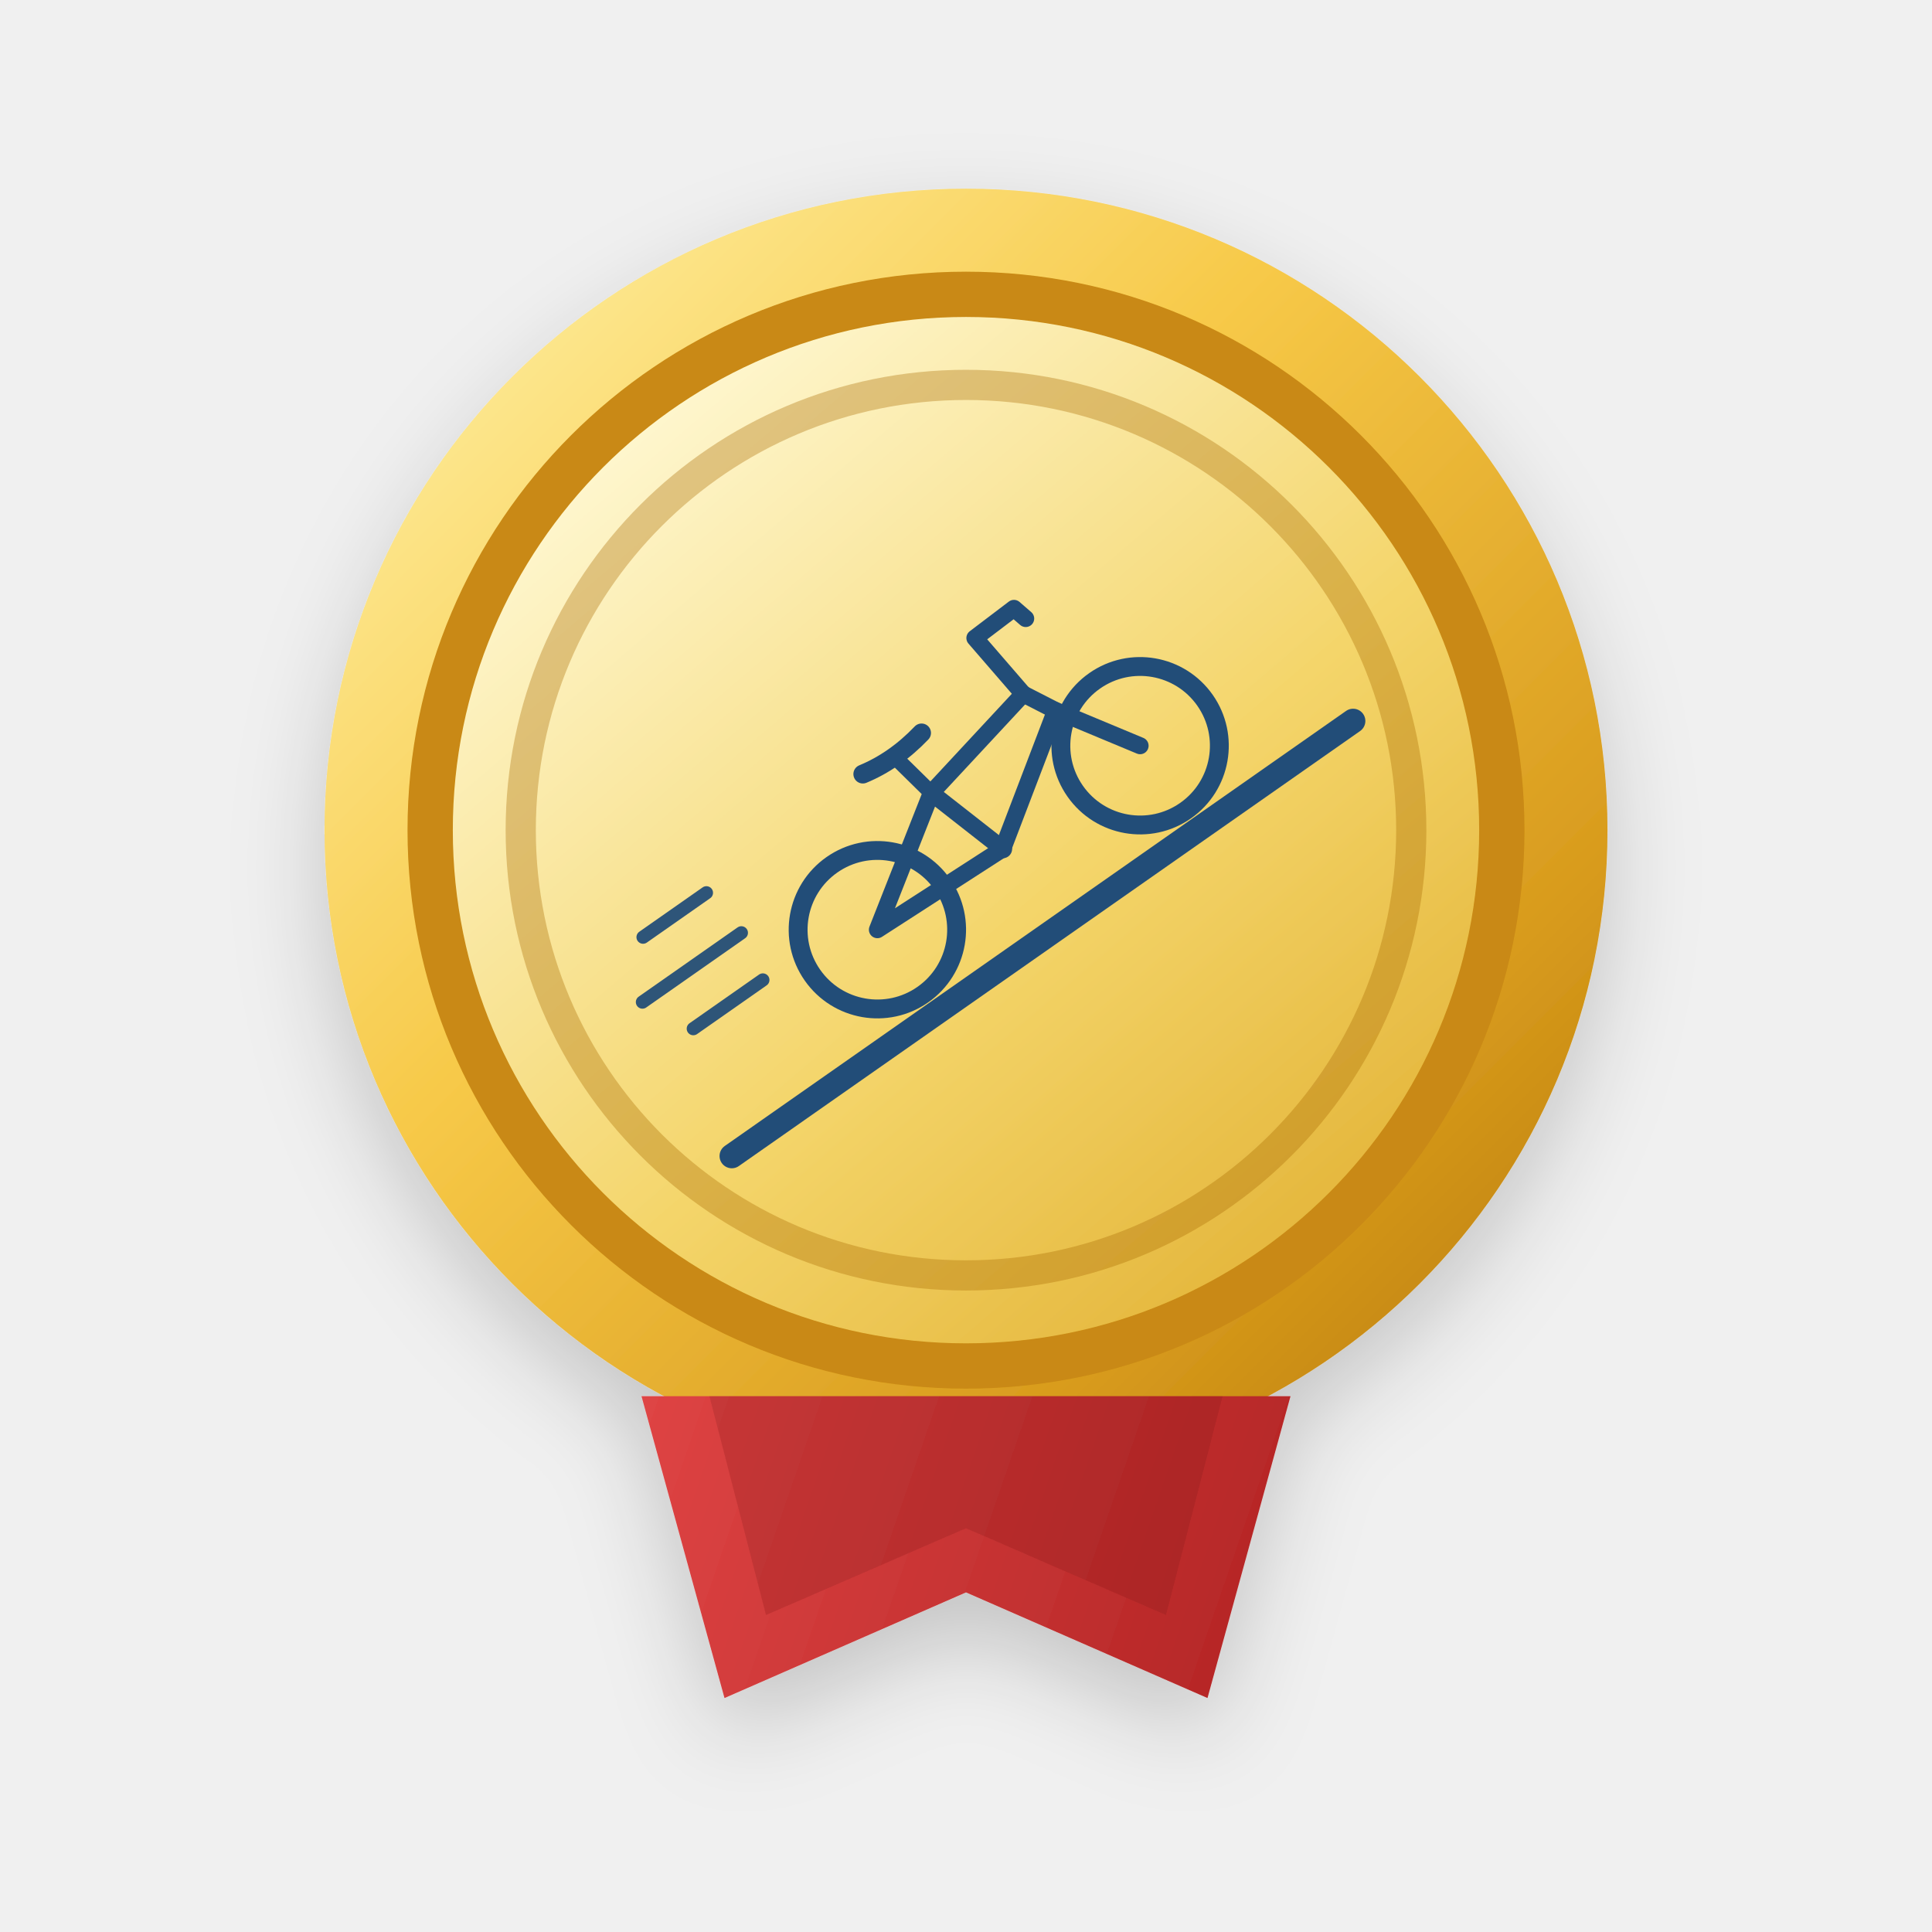
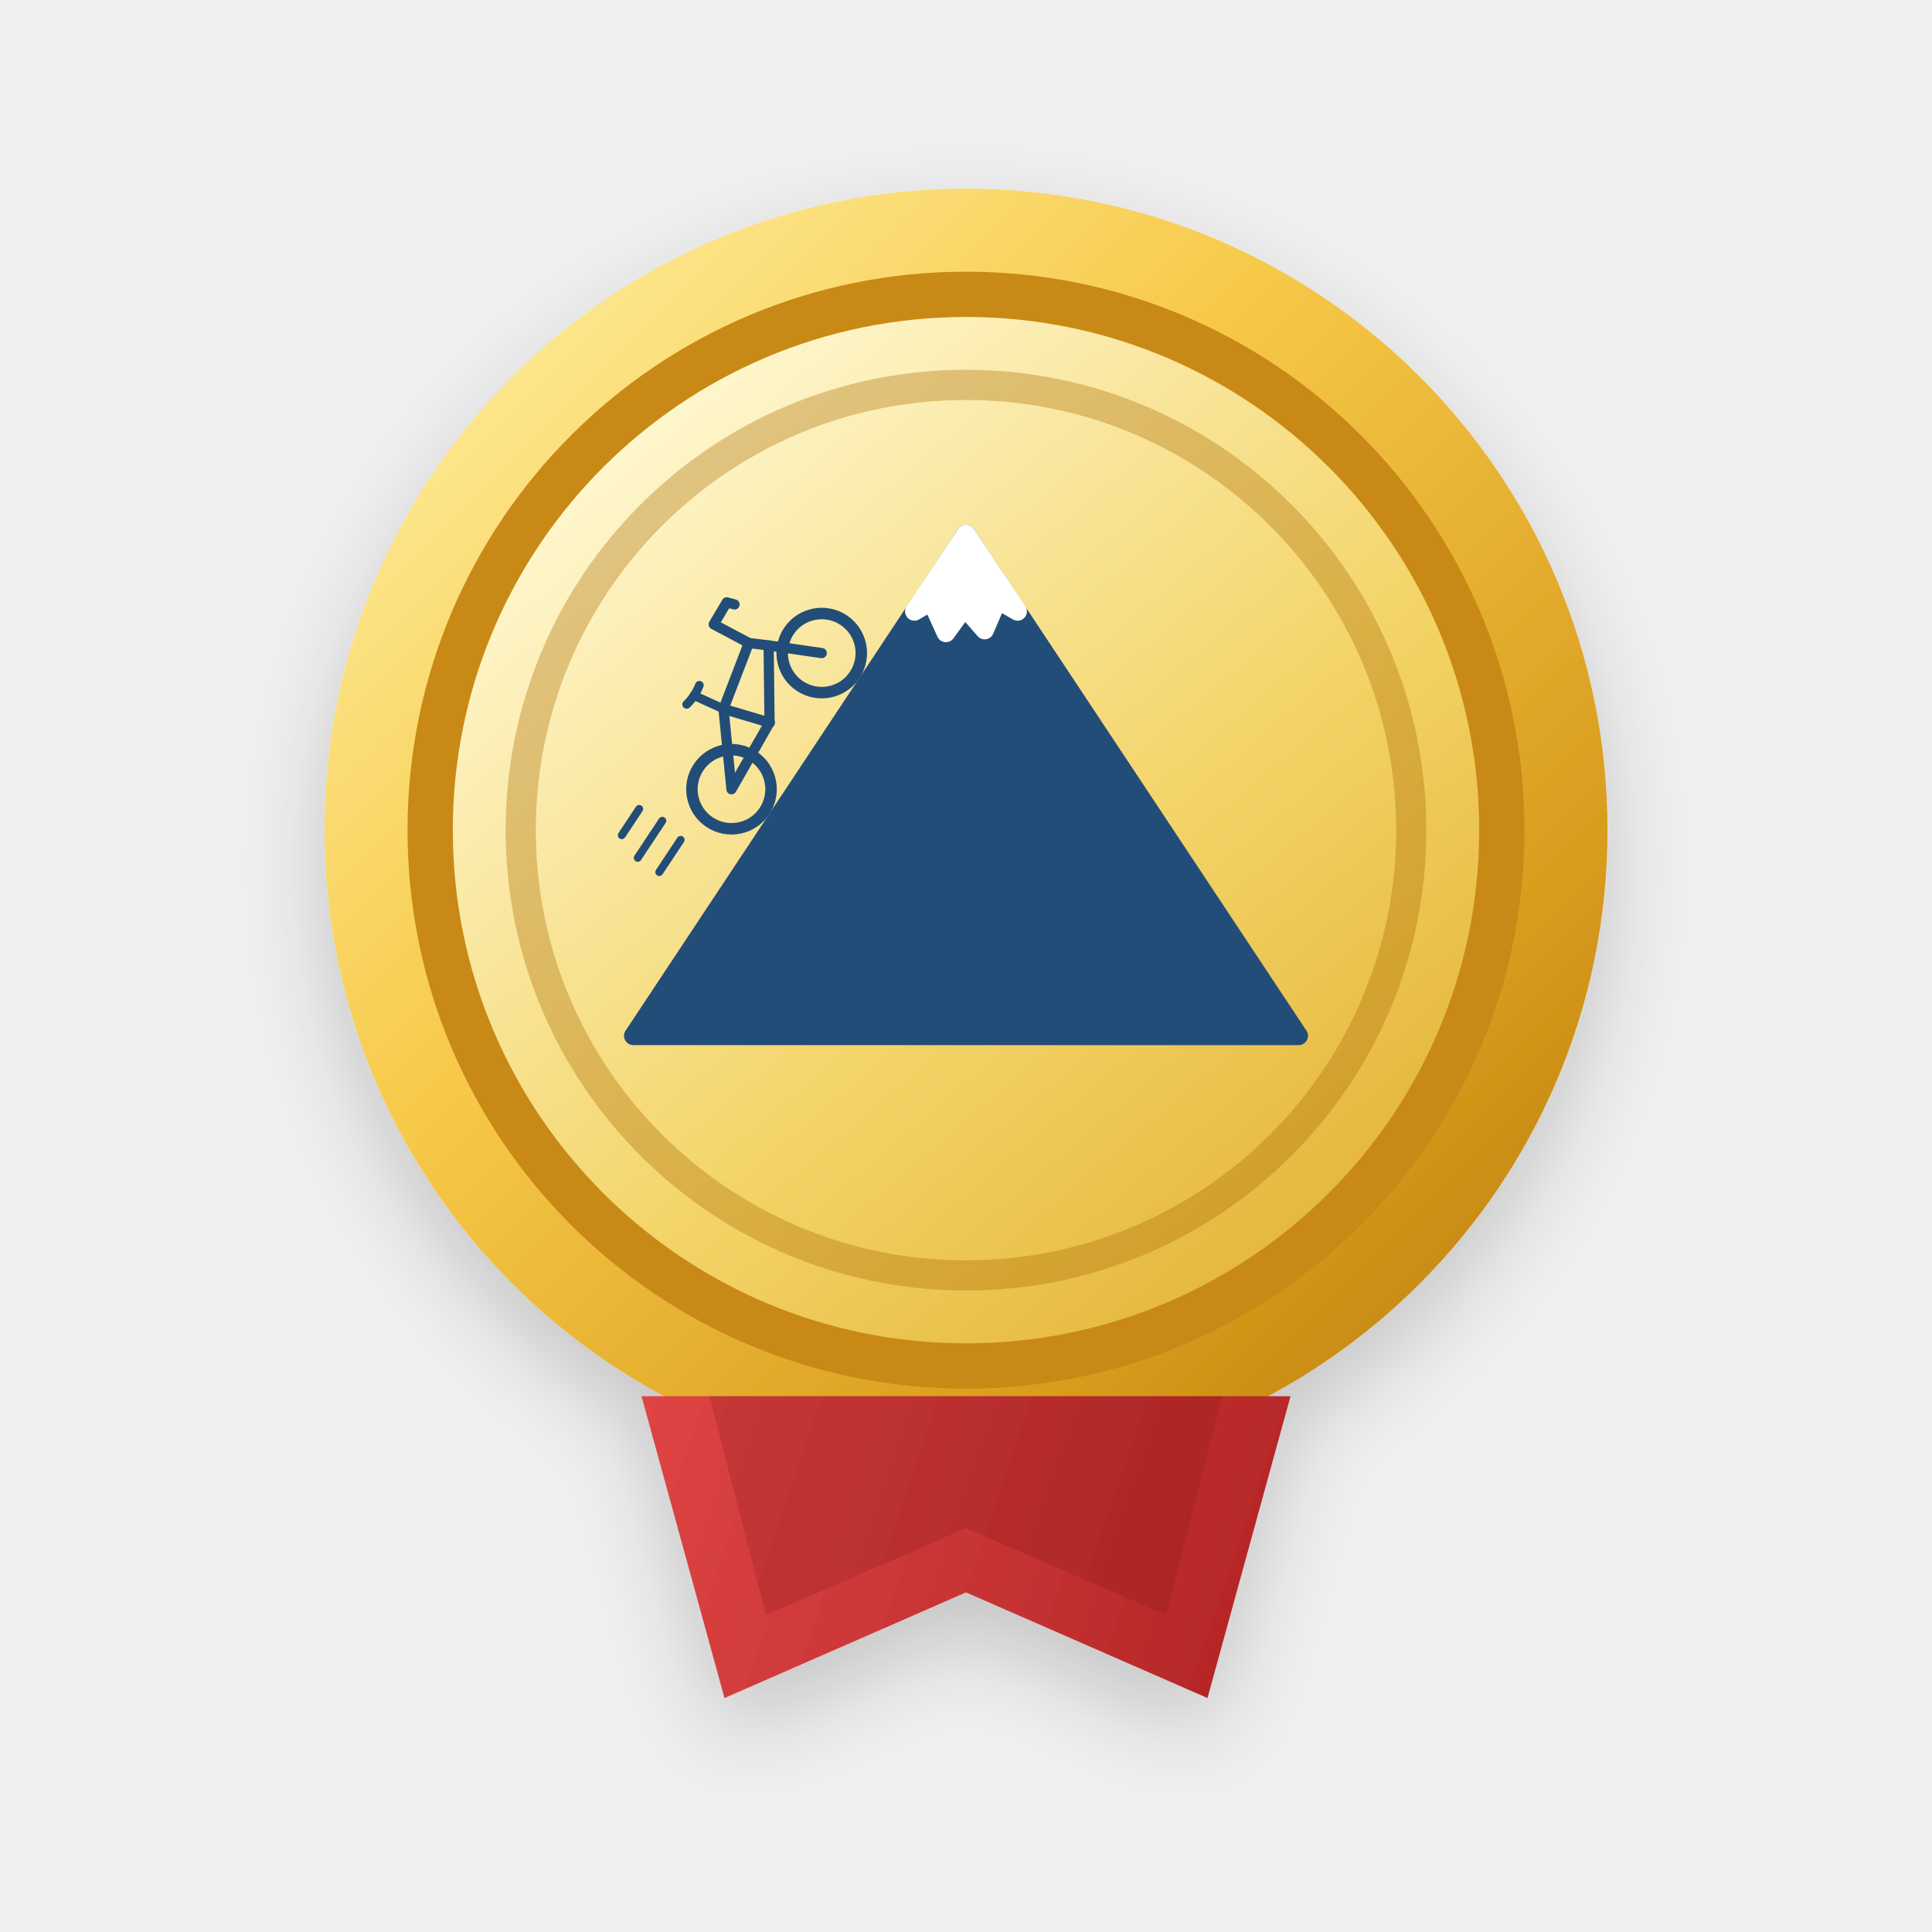
<svg xmlns="http://www.w3.org/2000/svg" width="512" height="512" viewBox="0 0 512 512" fill="none">
  <defs>
    <linearGradient id="metalOuter" x1="80" y1="80" x2="432" y2="432" gradientUnits="userSpaceOnUse">
      <stop offset="0%" stop-color="#FFF2A8" />
      <stop offset="35%" stop-color="#F7C948" />
      <stop offset="70%" stop-color="#D89B1D" />
      <stop offset="100%" stop-color="#A86B00" />
    </linearGradient>
    <linearGradient id="metalInner" x1="140" y1="120" x2="372" y2="392" gradientUnits="userSpaceOnUse">
      <stop offset="0%" stop-color="#FFF9D6" />
      <stop offset="50%" stop-color="#F4D56A" />
      <stop offset="100%" stop-color="#DCA623" />
    </linearGradient>
    <linearGradient id="ribbonRed" x1="140" y1="390" x2="372" y2="470" gradientUnits="userSpaceOnUse">
      <stop offset="0%" stop-color="#E44848" />
      <stop offset="100%" stop-color="#A91E1E" />
    </linearGradient>
    <filter id="shadow" x="0" y="0" width="512" height="512" filterUnits="userSpaceOnUse">
      <feDropShadow dx="0" dy="10" stdDeviation="12" flood-color="#000000" flood-opacity="0.18" />
    </filter>
  </defs>
  <g id="badge-root" filter="url(#shadow)">
    <circle id="badge-outer-ring" cx="256" cy="220" r="170" fill="url(#metalOuter)" />
    <circle id="badge-mid-ring" cx="256" cy="220" r="148" fill="#C98912" />
    <circle id="badge-inner-ring" cx="256" cy="220" r="136" fill="url(#metalInner)" />
    <circle id="badge-content-border" cx="256" cy="220" r="118" fill="none" stroke="#A86B00" stroke-opacity="0.35" stroke-width="8" />
    <g id="badge-ribbon">
      <path d="M170 370H342L320 450L256 422L192 450L170 370Z" fill="url(#ribbonRed)" />
      <path d="M188 370H324L309 428L256 405L203 428L188 370Z" fill="#7D1414" opacity="0.22" />
    </g>
    <g id="badge-content">
-       <g transform="translate(153 86) scale(0.5)">
-         <g transform="translate(190 365) rotate(-35)" fill="none" stroke="#244E78" stroke-linecap="round" stroke-linejoin="round">
-           <path d="M -132 0 H 270" stroke-width="13" />
-           <g stroke-width="7" opacity="0.95">
-             <path d="M -110 -67 H -65" />
-             <path d="M -124 -94 H -60" />
-             <path d="M -104 -122 H -63" />
+       <g transform="translate(158.72 97.42) scale(0.38)" fill="none" stroke="#244E78" stroke-linecap="round" stroke-linejoin="round">
+         <path d="M 24 466 L 256 116 L 488 466 Z" fill="#244E78" stroke="#244E78" stroke-width="13" />
+         <path d="M 220 170 L 256 116 L 292 170 L 278 162 L 269 183 L 255 167 L 242 185 L 232 163 Z" fill="#FFFFFF" stroke="#FFFFFF" stroke-width="13" />
+         <g transform="translate(124.08 315) rotate(-56.46131)">
+           <g stroke-width="5.5">
+             <path d="M -76 -48 H -49" />
+             <path d="M -76 -66 H -45" />
+             <path d="M -69 -84 H -47" />
          </g>
-           <g transform="translate(0 -12)">
-             <g stroke-width="10">
-               <circle cx="0" cy="-42" r="42" />
-               <circle cx="170" cy="-42" r="42" />
+           <g transform="translate(0 -5.9) scale(0.89)">
+             <g stroke-width="9">
+               <circle cx="0" cy="-36" r="31" />
+               <circle cx="128" cy="-36" r="31" />
            </g>
-             <g stroke-width="9">
-               <path d="M 65 -85 L 135 -100" />
-               <path d="M 144 -83 L 79 -39" />
-               <path d="M 65 -85 L 79 -39" />
-               <path d="M 65 -85 L 0 -42 L 79 -39" />
-               <path d="M 135 -100 L 144 -83 L 170 -42" />
+             <g stroke-width="8">
+               <path d="M 49 -76 L 103 -88" />
+               <path d="M 110 -74 L 60 -40" />
+               <path d="M 49 -76 L 60 -40" />
+               <path d="M 49 -76 L 0 -36 L 60 -40" />
+               <path d="M 103 -88 L 110 -74 L 128 -36" />
            </g>
-             <path d="M 65 -85 L 60 -112" stroke-width="8" />
-             <path d="M 41 -114 Q 59 -110 79 -114" stroke-width="10" />
-             <path d="M 135 -100 L 131 -139 L 157 -140 L 159 -132" stroke-width="9" />
-             <circle cx="79" cy="-39" r="5" fill="#244E78" stroke="none" />
+             <path d="M 49 -76 L 45 -101" stroke-width="7" />
+             <path d="M 36 -102 Q 45 -100 54 -102" stroke-width="6.8" />
+             <path d="M 103 -88 L 100 -119 L 120 -120 L 122 -114" stroke-width="8" />
+             <circle cx="60" cy="-40" r="4.2" fill="#244E78" stroke="none" />
          </g>
        </g>
      </g>
    </g>
  </g>
</svg>
